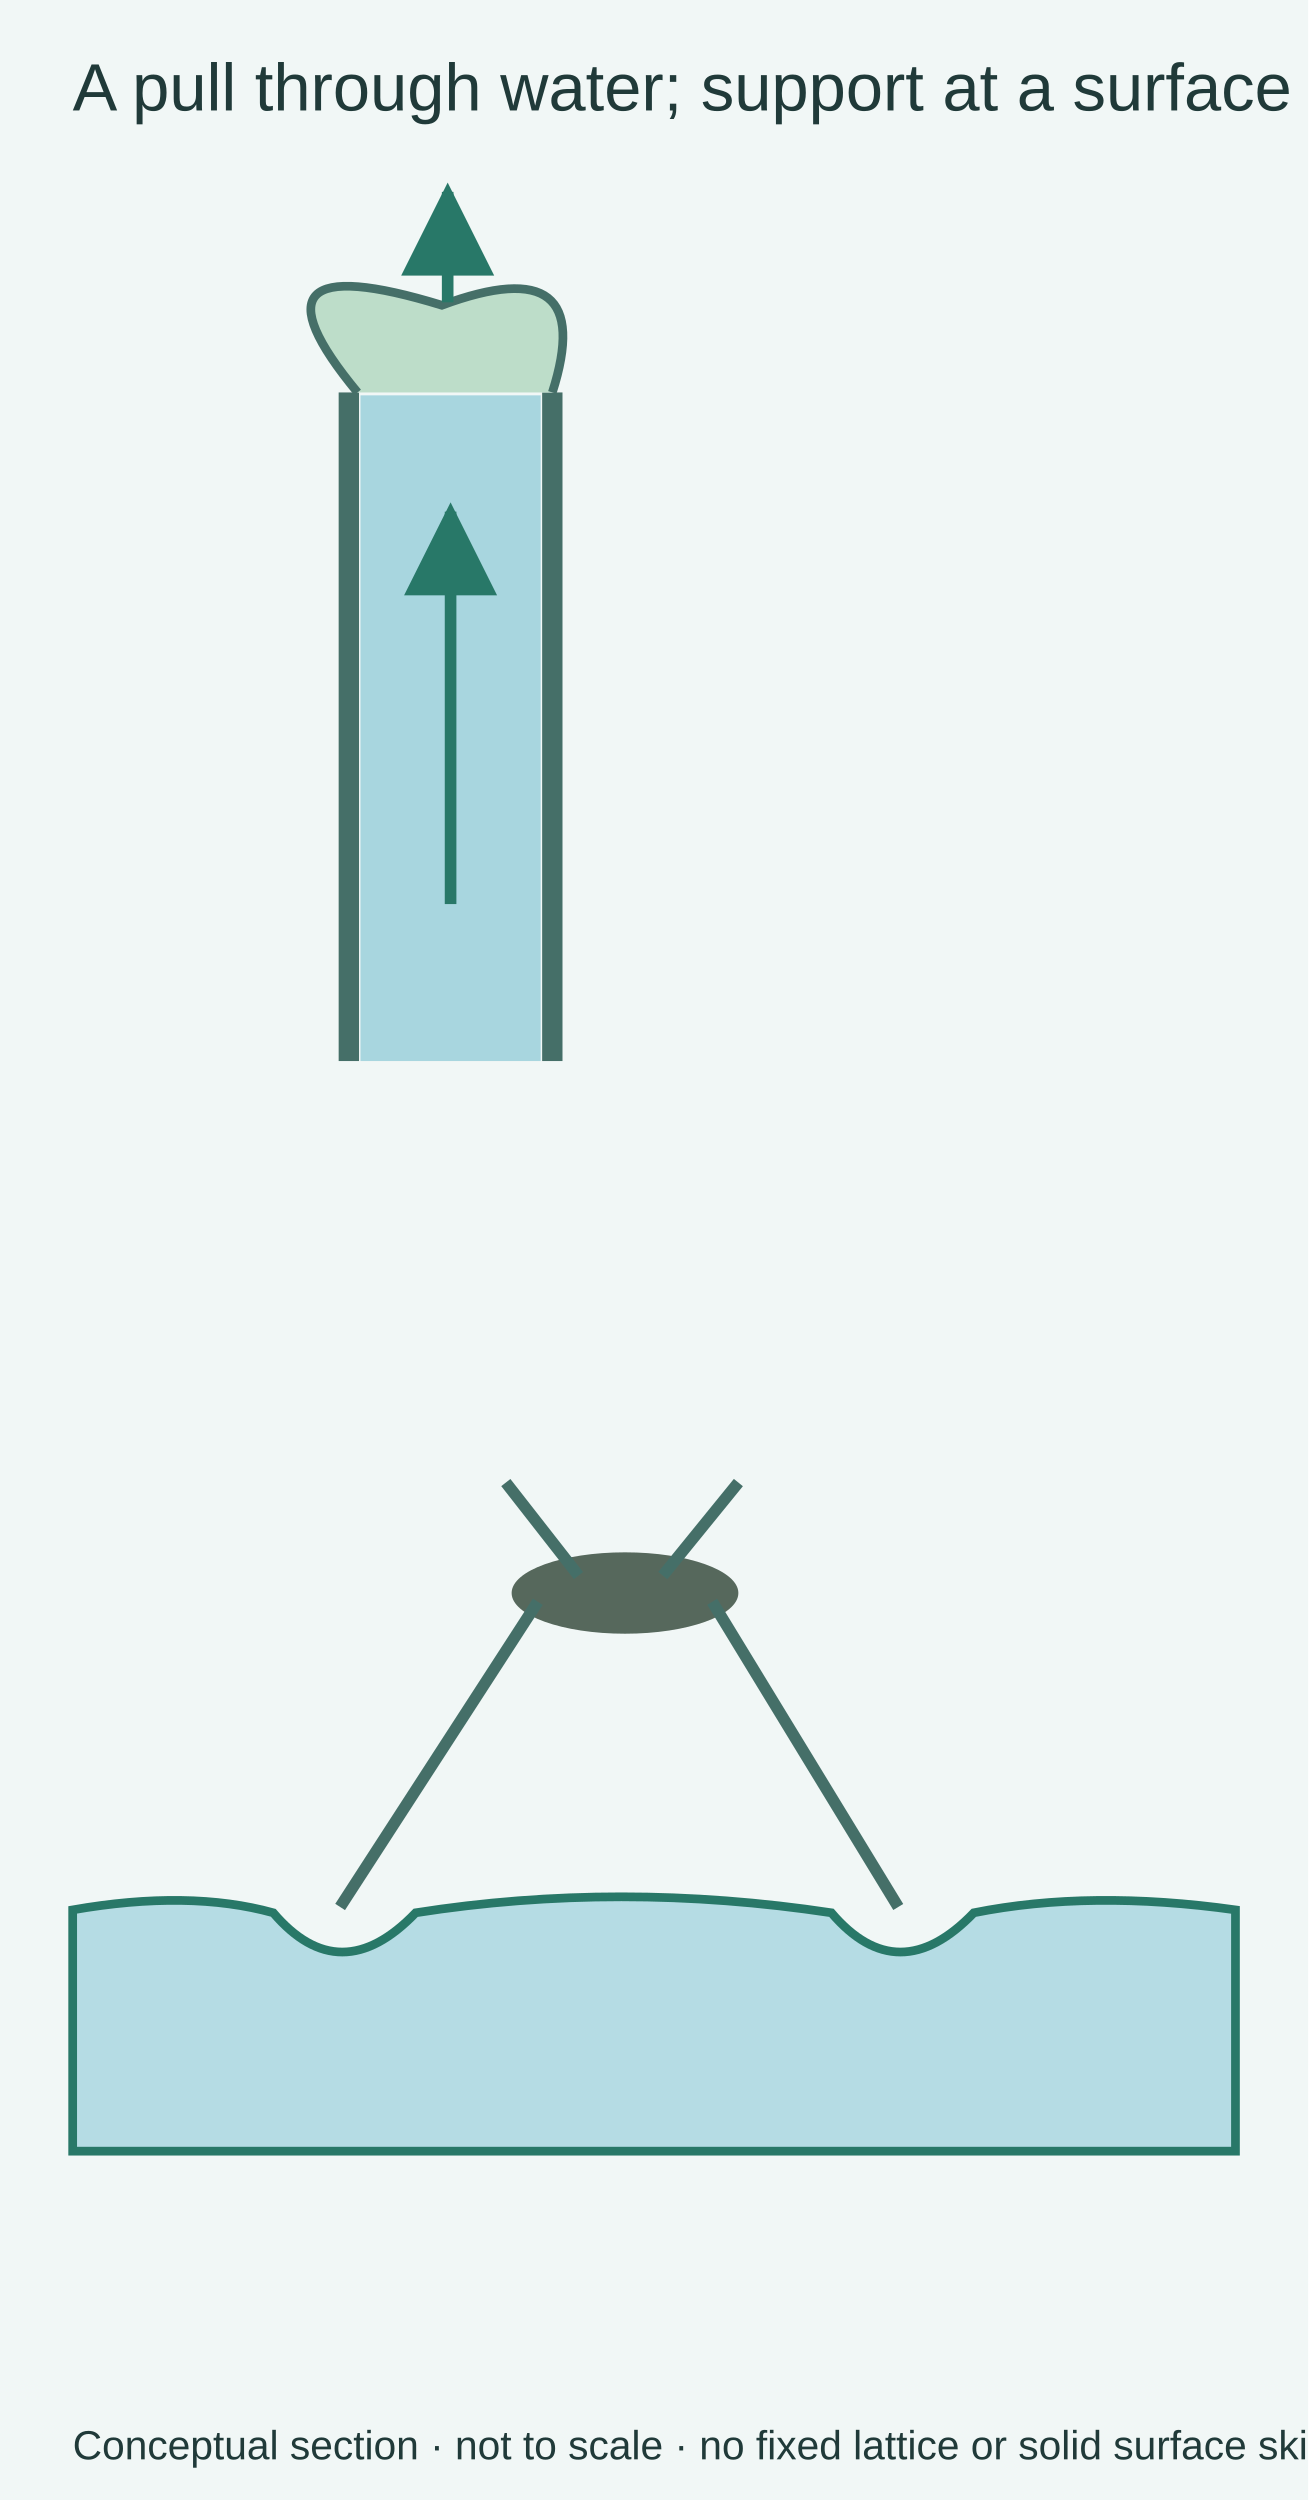
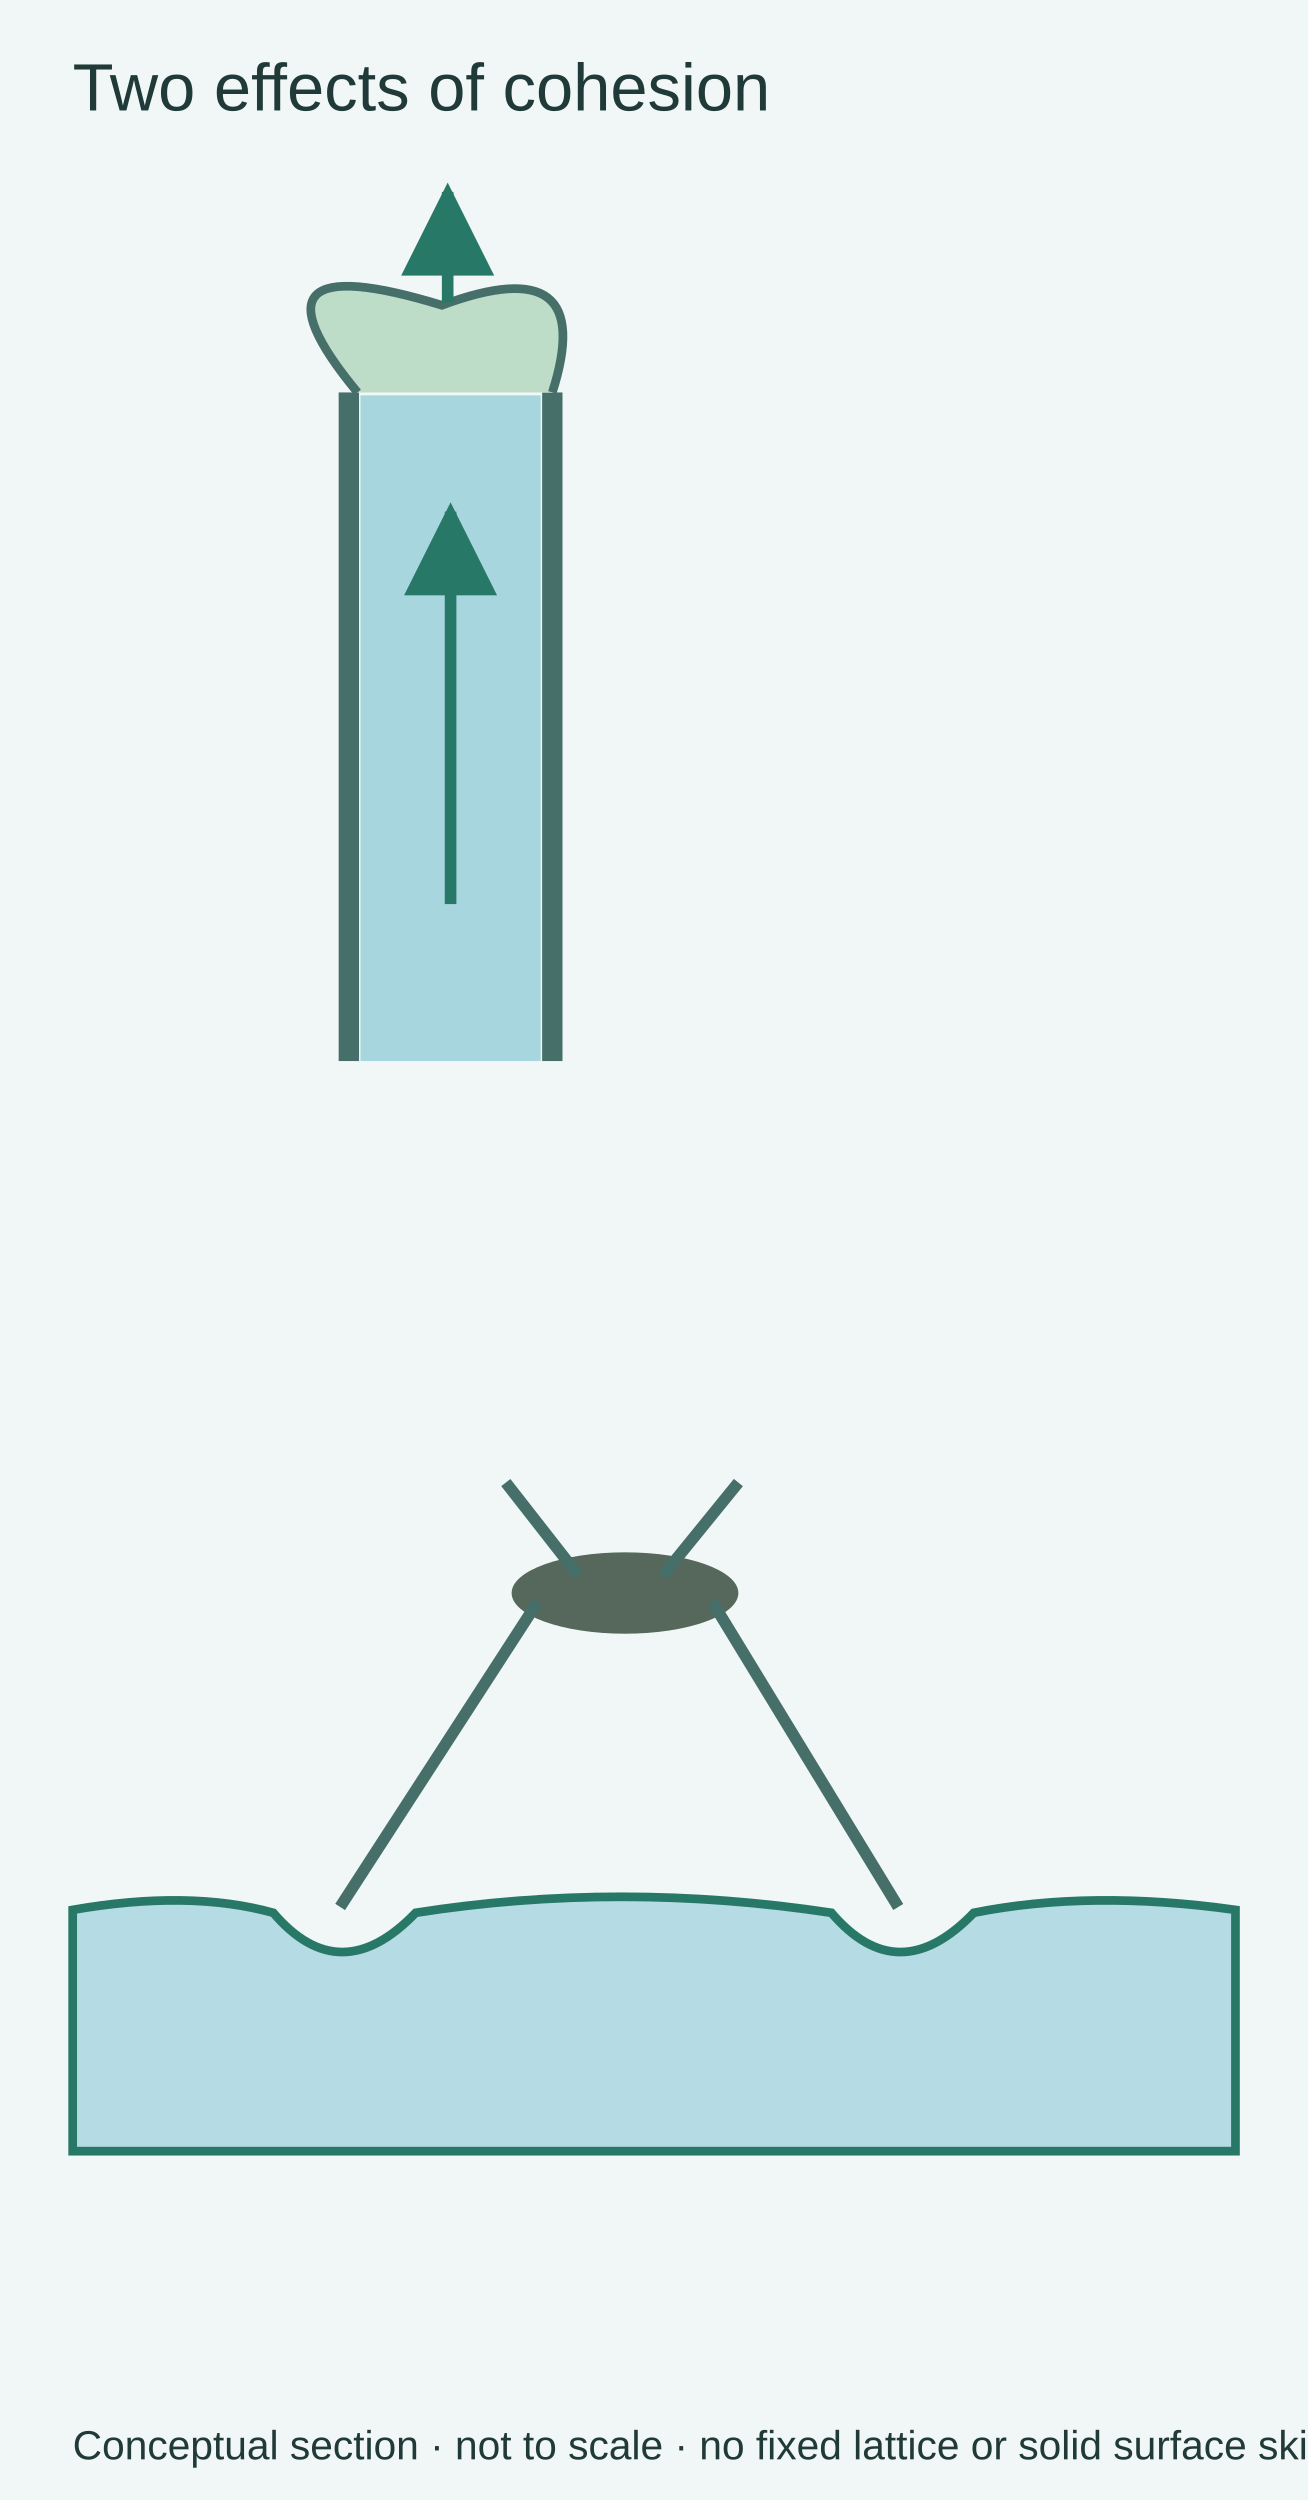
<svg xmlns="http://www.w3.org/2000/svg" viewBox="0 0 450 860" role="img" aria-labelledby="title desc">
  <defs>
    <marker id="tip" viewBox="0 0 10 10" refX="9" refY="5" markerWidth="8" markerHeight="8" orient="auto">
      <path d="M0 0 L10 5 L0 10 Z" fill="#287868" />
    </marker>
  </defs>
  <rect width="100%" height="100%" fill="#f1f7f6" />
  <g font-family="Arial,sans-serif" fill="#203a39">
-     <text x="25" y="38" font-size="23">A pull through water; support at a surface</text>
+     <text x="25" y="38" font-size="23">Two effects of cohesion</text>
    <path d="M120 135 V365 M190 135 V365" fill="none" stroke="#456f68" stroke-width="7" />
    <path d="M124 136 H186 V365 H124 Z" fill="#a8d6df" />
    <path d="M155 311 L155 176" fill="none" stroke="#287868" stroke-width="4" marker-end="url(#tip)" />
    <path d="M123 135 Q80 83 152 105 Q206 85 190 135" fill="#bdddc9" stroke="#456f68" stroke-width="3" />
    <path d="M154 104 L154 66" fill="none" stroke="#287868" stroke-width="4" marker-end="url(#tip)" />
    <path d="M25 657 Q65 650 94 658 Q117 685 143 658 Q213 647 286 658 Q309 685 335 658 Q375 650 425 657 L425 740 H25 Z" fill="#b5dce4" stroke="#287868" stroke-width="3" />
    <ellipse cx="215" cy="548" rx="39" ry="14" fill="#56685c" />
    <path d="M185 551 L117 656 M245 551 L309 656 M199 542 L174 510 M228 542 L254 510" fill="none" stroke="#456f68" stroke-width="4" />
    <text x="25" y="846" font-size="14">Conceptual section · not to scale · no fixed lattice or solid surface skin</text>
  </g>
</svg>
